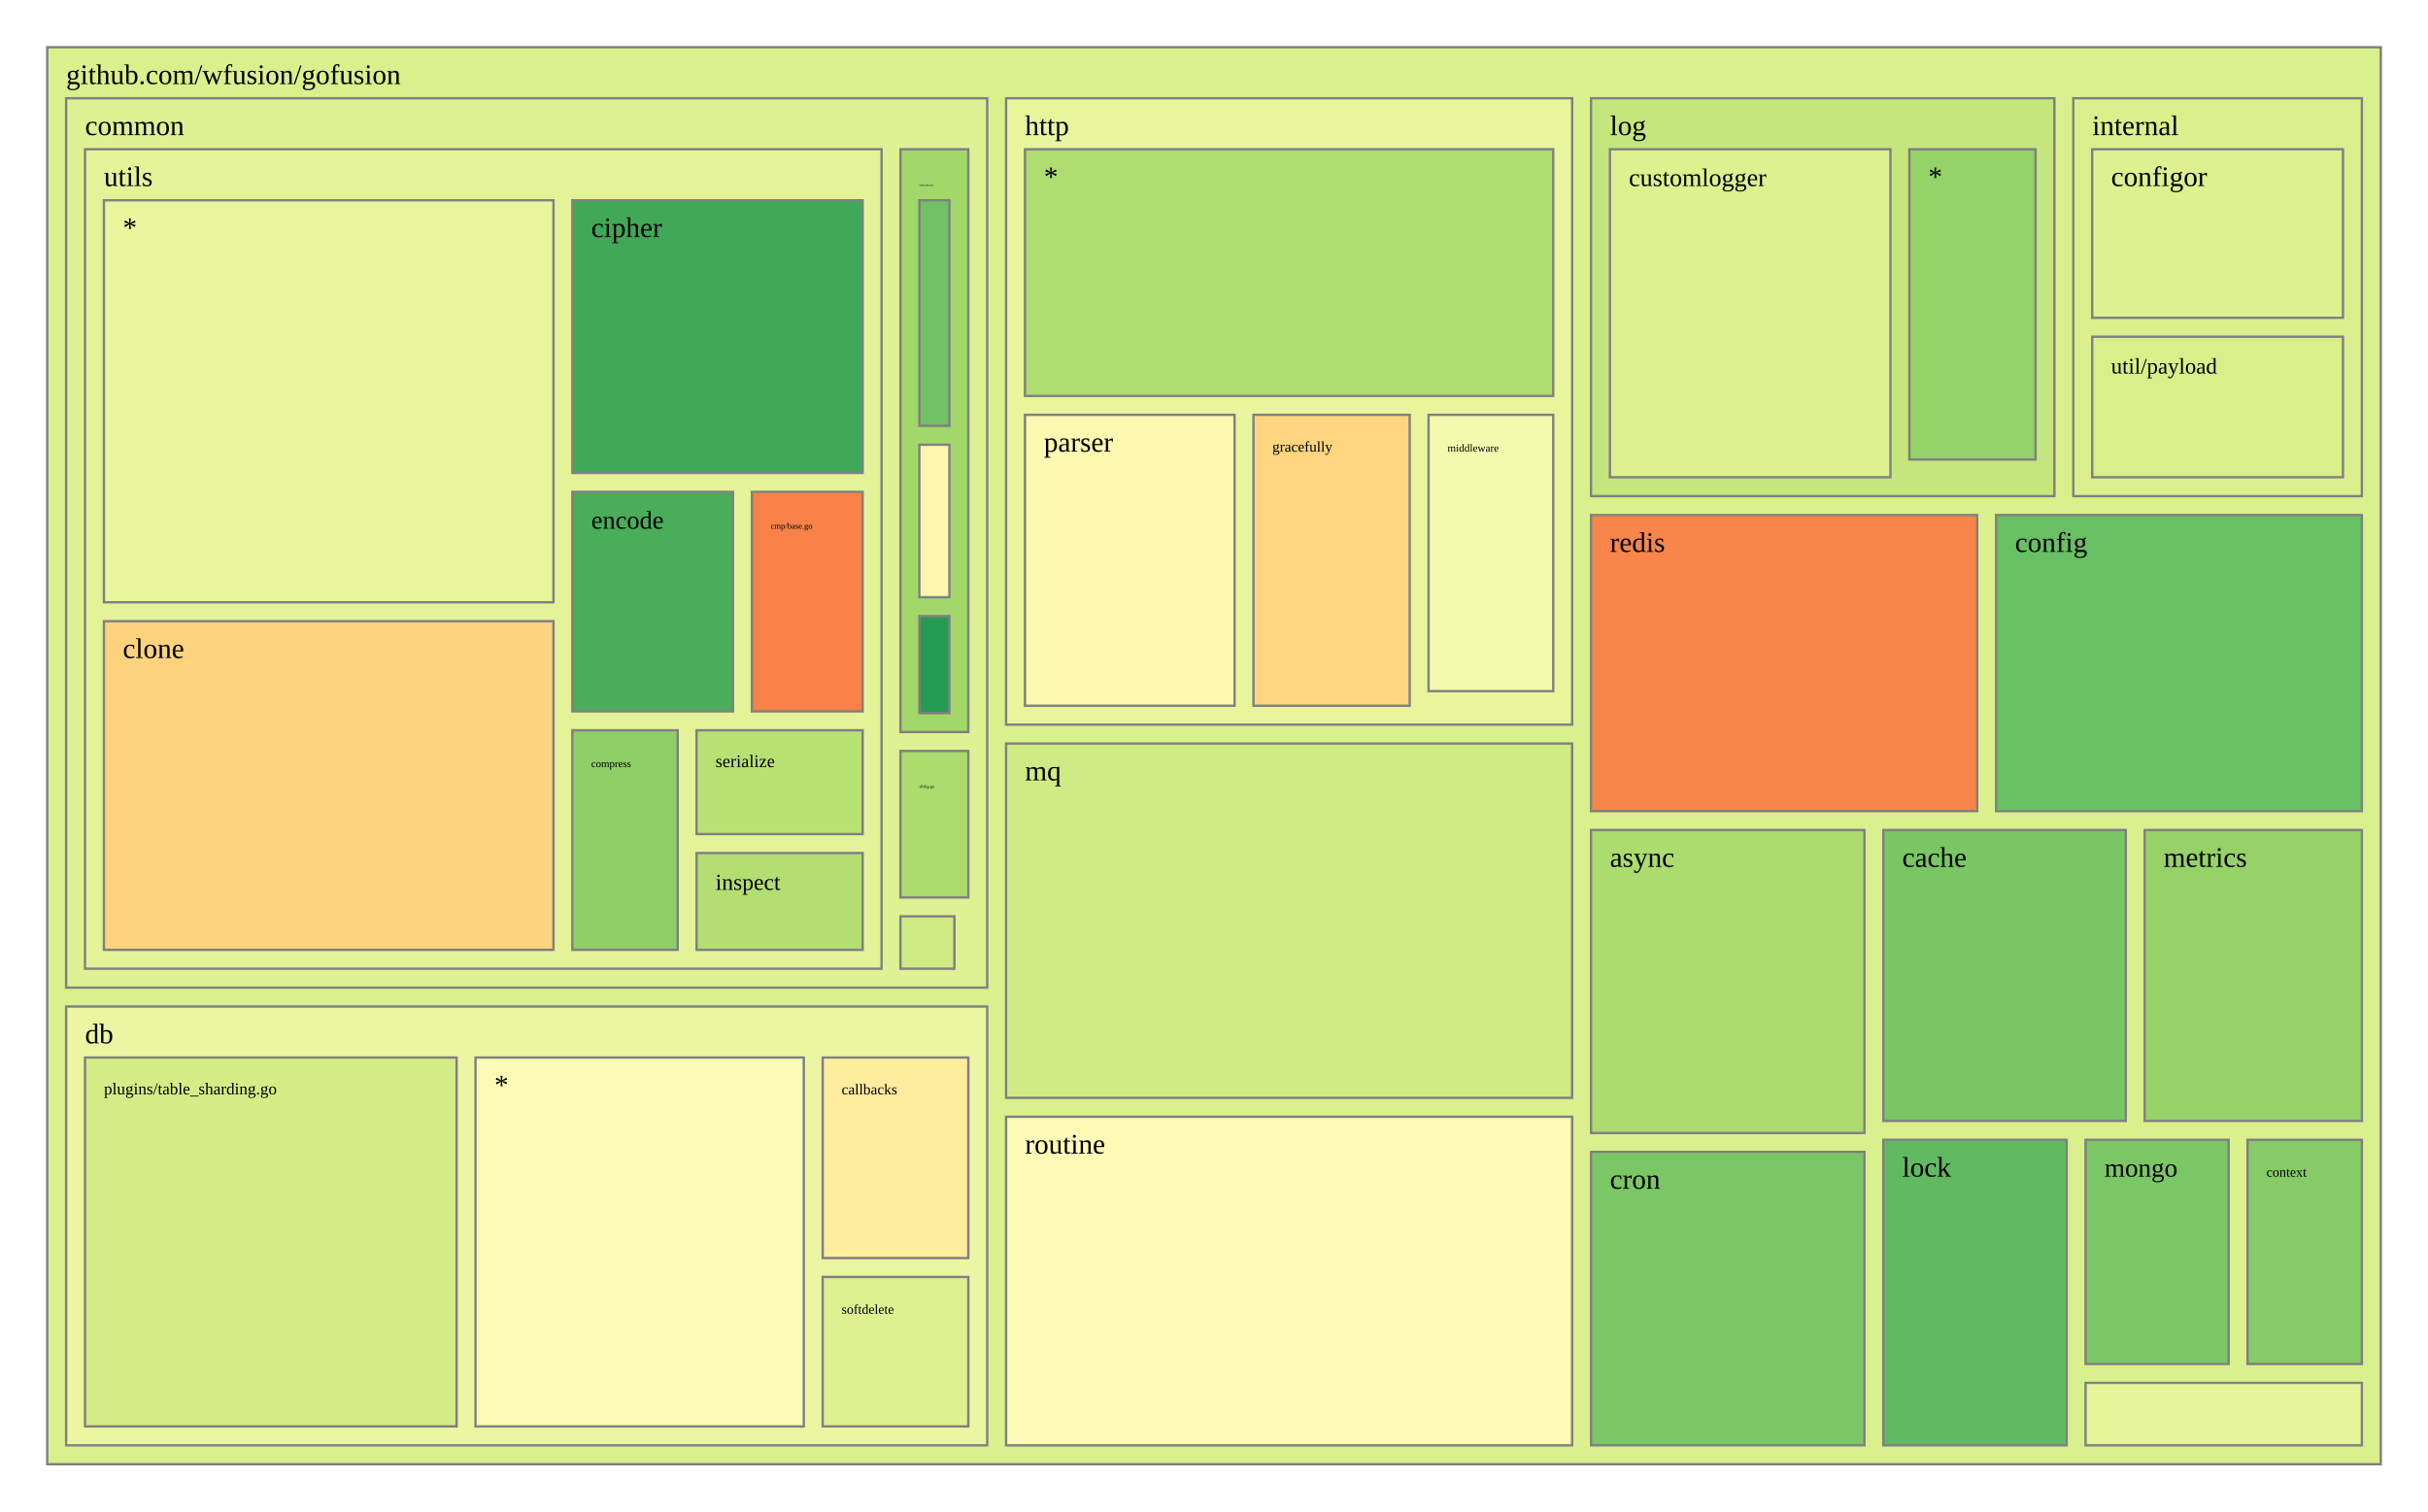
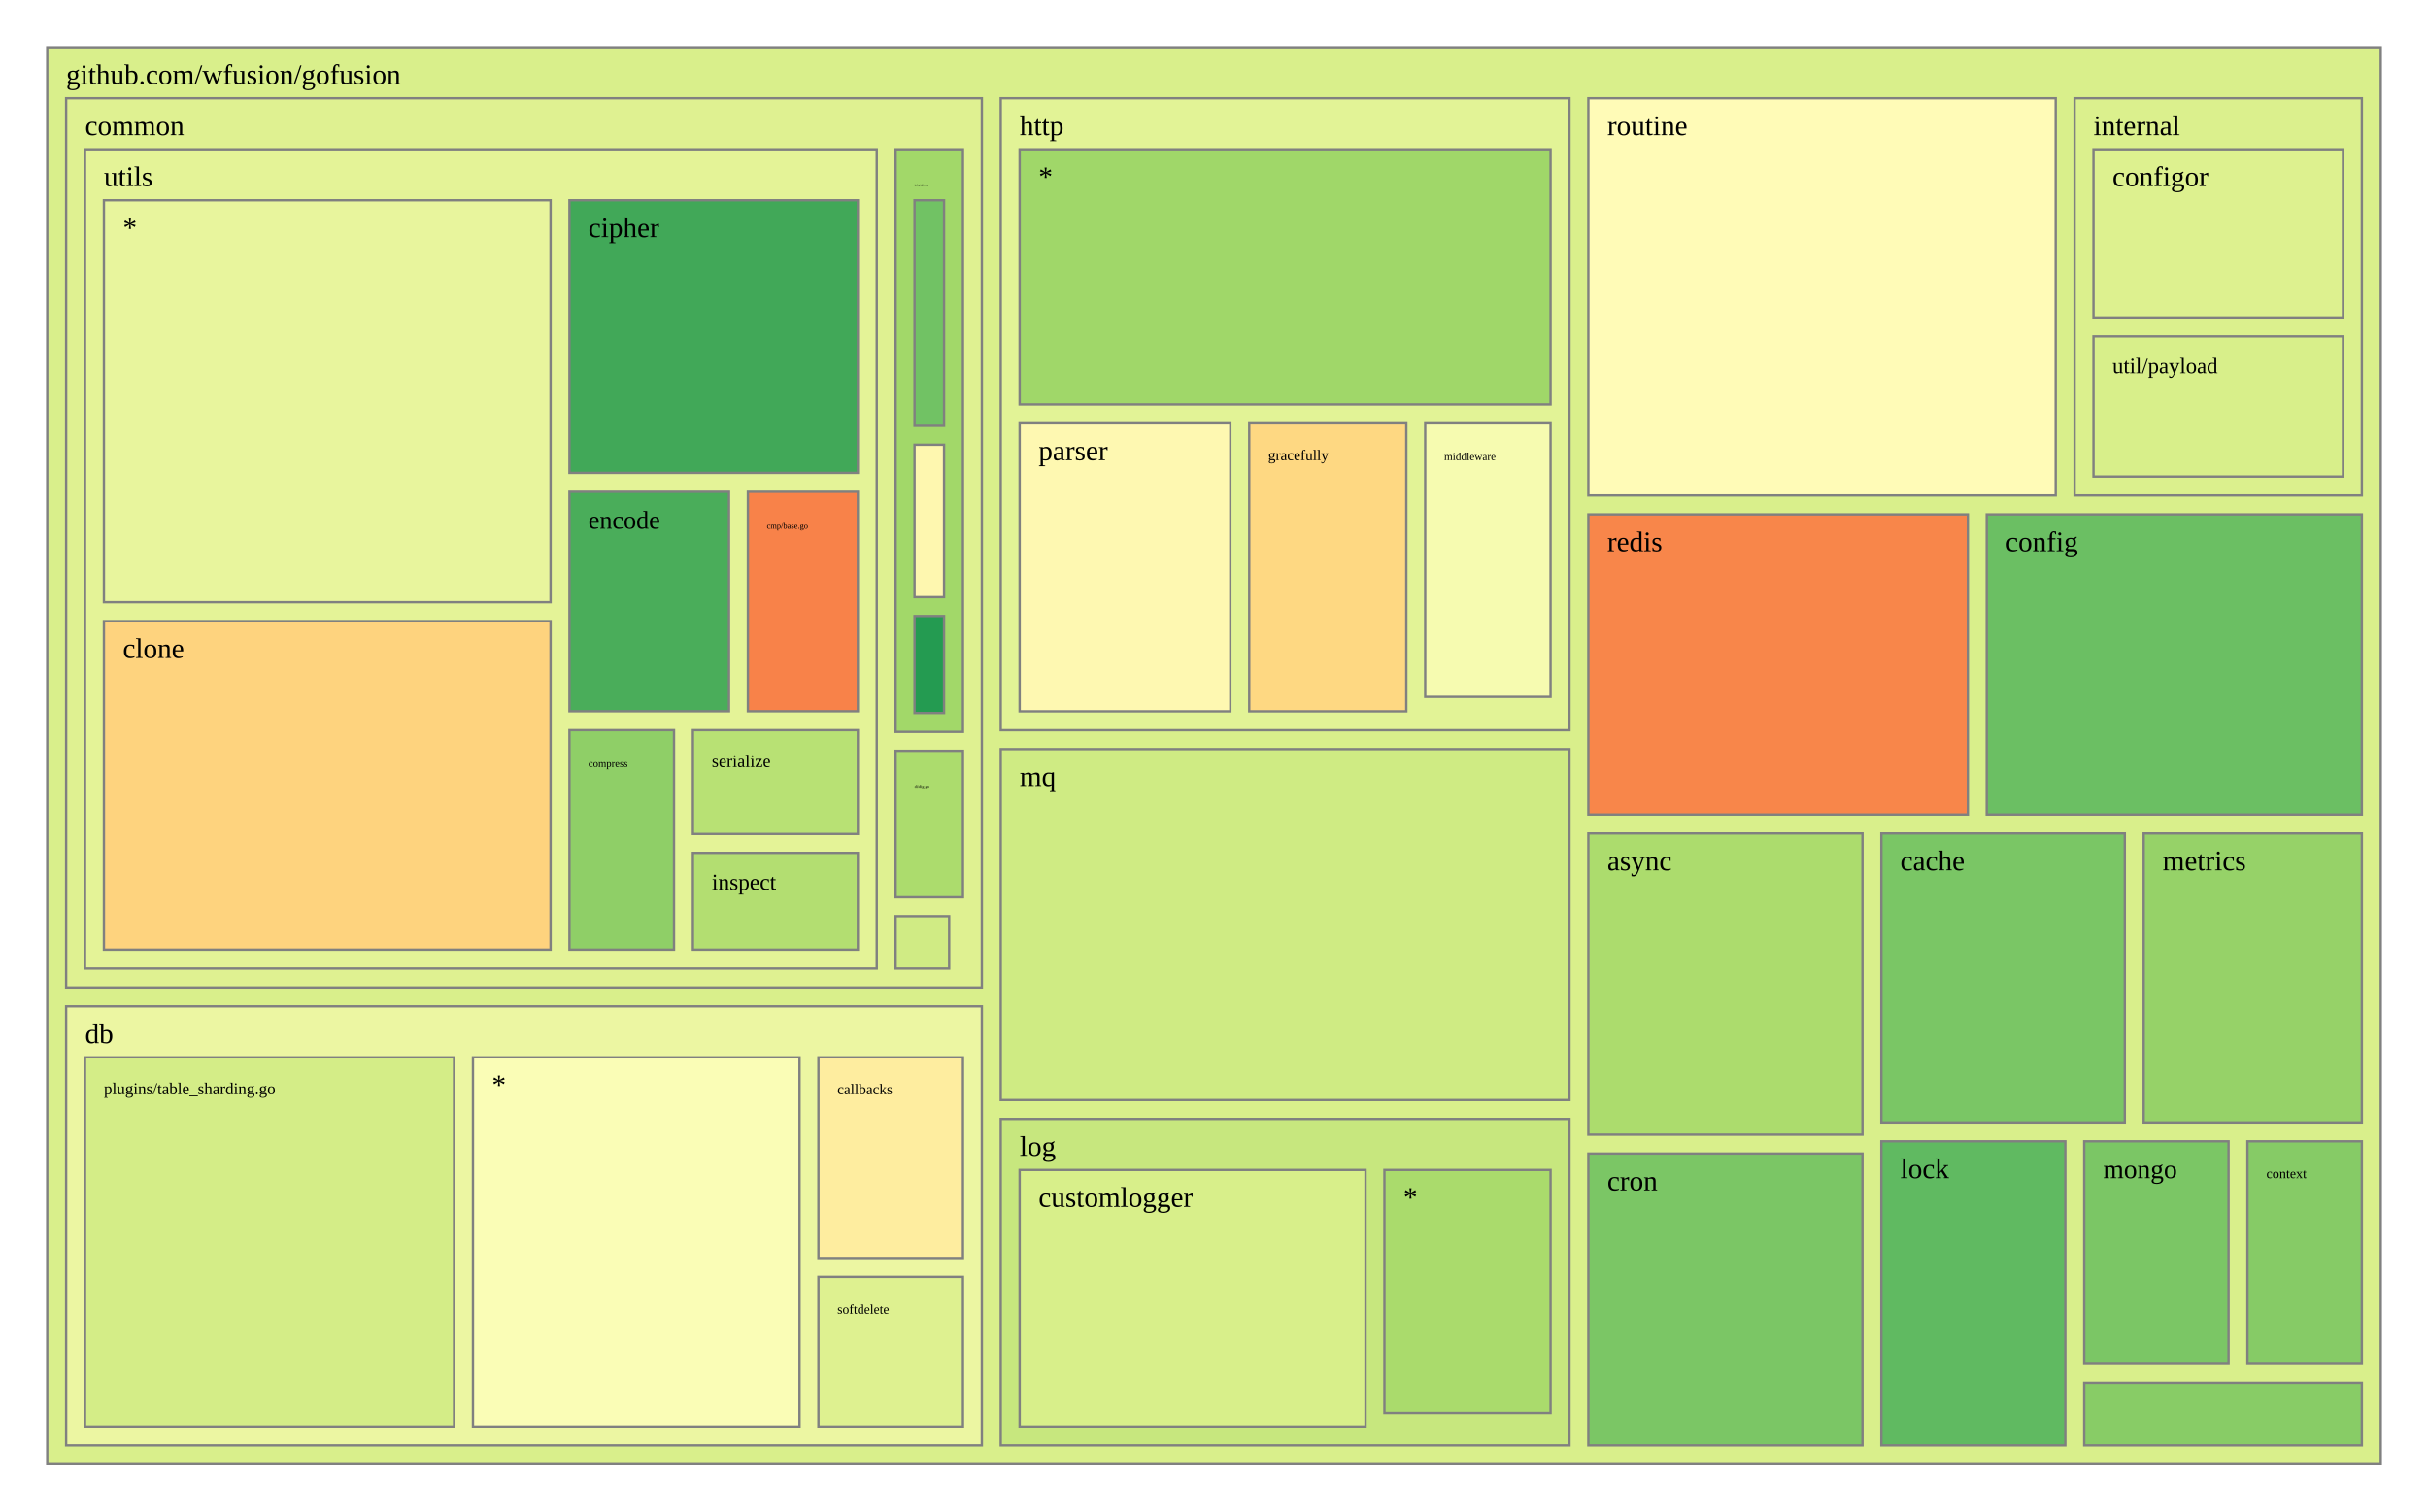
<svg xmlns="http://www.w3.org/2000/svg" viewBox="0 0 1028 640" style="background: white none repeat scroll 0% 0%;">
  <g>
-     <rect x="20" y="20" width="988" height="600" style="fill: rgba(218, 240, 140, 65535);opacity:1;fill-opacity:1;stroke:rgba(128,128,128,65535);stroke-width:1px;stroke-opacity:1;" />
+     <rect x="20" y="20" width="988" height="600" style="fill: rgba(217, 239, 139, 65535);opacity:1;fill-opacity:1;stroke:rgba(128,128,128,65535);stroke-width:1px;stroke-opacity:1;" />
    <text data-notex="1" text-anchor="start" transform="translate(28,35.6) scale(1)" style="font-family: Open Sans, verdana, arial, sans-serif !important; font-size: 12px; fill: rgb(0, 0, 0, 65535); fill-opacity: 1; white-space: pre;" data-math="N">github.com/wfusion/gofusion</text>
  </g>
  <g>
-     <rect x="673.632" y="351.457" width="115.757" height="128.294" style="fill: rgba(172, 220, 109, 65535);opacity:1;fill-opacity:1;stroke:rgba(128,128,128,65535);stroke-width:1px;stroke-opacity:1;" />
-     <text data-notex="1" text-anchor="start" transform="translate(681.6318,367.0571) scale(1)" style="font-family: Open Sans, verdana, arial, sans-serif !important; font-size: 12px; fill: rgb(0, 0, 0, 65535); fill-opacity: 1; white-space: pre;" data-math="N">async</text>
+     <rect x="672.501" y="352.898" width="116.066" height="127.556" style="fill: rgba(172, 220, 109, 65535);opacity:1;fill-opacity:1;stroke:rgba(128,128,128,65535);stroke-width:1px;stroke-opacity:1;" />
+     <text data-notex="1" text-anchor="start" transform="translate(680.5014,368.4978) scale(1)" style="font-family: Open Sans, verdana, arial, sans-serif !important; font-size: 12px; fill: rgb(0, 0, 0, 65535); fill-opacity: 1; white-space: pre;" data-math="N">async</text>
  </g>
  <g>
-     <rect x="797.389" y="351.457" width="102.647" height="123.182" style="fill: rgba(122, 198, 101, 65535);opacity:1;fill-opacity:1;stroke:rgba(128,128,128,65535);stroke-width:1px;stroke-opacity:1;" />
-     <text data-notex="1" text-anchor="start" transform="translate(805.389,367.0571) scale(1)" style="font-family: Open Sans, verdana, arial, sans-serif !important; font-size: 12px; fill: rgb(0, 0, 0, 65535); fill-opacity: 1; white-space: pre;" data-math="N">cache</text>
+     <rect x="796.567" y="352.898" width="103.06" height="122.374" style="fill: rgba(122, 198, 101, 65535);opacity:1;fill-opacity:1;stroke:rgba(128,128,128,65535);stroke-width:1px;stroke-opacity:1;" />
+     <text data-notex="1" text-anchor="start" transform="translate(804.567,368.4978) scale(1)" style="font-family: Open Sans, verdana, arial, sans-serif !important; font-size: 12px; fill: rgb(0, 0, 0, 65535); fill-opacity: 1; white-space: pre;" data-math="N">cache</text>
  </g>
  <g>
-     <rect x="28" y="41.6" width="389.971" height="376.594" style="fill: rgba(223, 241, 146, 65535);opacity:1;fill-opacity:1;stroke:rgba(128,128,128,65535);stroke-width:1px;stroke-opacity:1;" />
+     <rect x="28" y="41.6" width="387.716" height="376.51" style="fill: rgba(223, 241, 145, 65535);opacity:1;fill-opacity:1;stroke:rgba(128,128,128,65535);stroke-width:1px;stroke-opacity:1;" />
    <text data-notex="1" text-anchor="start" transform="translate(36,57.2) scale(1)" style="font-family: Open Sans, verdana, arial, sans-serif !important; font-size: 12px; fill: rgb(0, 0, 0, 65535); fill-opacity: 1; white-space: pre;" data-math="N">common</text>
  </g>
  <g>
-     <rect x="845.132" y="218.084" width="154.868" height="125.373" style="fill: rgba(105, 191, 99, 65535);opacity:1;fill-opacity:1;stroke:rgba(128,128,128,65535);stroke-width:1px;stroke-opacity:1;" />
-     <text data-notex="1" text-anchor="start" transform="translate(853.1315,233.6839) scale(1)" style="font-family: Open Sans, verdana, arial, sans-serif !important; font-size: 12px; fill: rgb(0, 0, 0, 65535); fill-opacity: 1; white-space: pre;" data-math="N">config</text>
+     <rect x="841.171" y="217.79" width="158.829" height="127.108" style="fill: rgba(107, 191, 99, 65535);opacity:1;fill-opacity:1;stroke:rgba(128,128,128,65535);stroke-width:1px;stroke-opacity:1;" />
+     <text data-notex="1" text-anchor="start" transform="translate(849.1714,233.3895) scale(1)" style="font-family: Open Sans, verdana, arial, sans-serif !important; font-size: 12px; fill: rgb(0, 0, 0, 65535); fill-opacity: 1; white-space: pre;" data-math="N">config</text>
  </g>
  <g>
-     <rect x="951.588" y="482.639" width="48.412" height="94.921" style="fill: rgba(134, 203, 102, 65535);opacity:1;fill-opacity:1;stroke:rgba(128,128,128,65535);stroke-width:1px;stroke-opacity:1;" />
-     <text data-notex="1" text-anchor="start" transform="translate(959.5879,498.2391) scale(0.482323)" style="font-family: Open Sans, verdana, arial, sans-serif !important; font-size: 12px; fill: rgb(0, 0, 0, 65535); fill-opacity: 1; white-space: pre;" data-math="N">context</text>
+     <rect x="951.551" y="483.272" width="48.449" height="94.249" style="fill: rgba(134, 203, 102, 65535);opacity:1;fill-opacity:1;stroke:rgba(128,128,128,65535);stroke-width:1px;stroke-opacity:1;" />
+     <text data-notex="1" text-anchor="start" transform="translate(959.5513,498.8719) scale(0.482868)" style="font-family: Open Sans, verdana, arial, sans-serif !important; font-size: 12px; fill: rgb(0, 0, 0, 65535); fill-opacity: 1; white-space: pre;" data-math="N">context</text>
  </g>
  <g>
-     <rect x="673.632" y="487.751" width="115.757" height="124.249" style="fill: rgba(123, 199, 101, 65535);opacity:1;fill-opacity:1;stroke:rgba(128,128,128,65535);stroke-width:1px;stroke-opacity:1;" />
-     <text data-notex="1" text-anchor="start" transform="translate(681.6318,503.3507) scale(1)" style="font-family: Open Sans, verdana, arial, sans-serif !important; font-size: 12px; fill: rgb(0, 0, 0, 65535); fill-opacity: 1; white-space: pre;" data-math="N">cron</text>
+     <rect x="672.501" y="488.454" width="116.066" height="123.546" style="fill: rgba(123, 198, 101, 65535);opacity:1;fill-opacity:1;stroke:rgba(128,128,128,65535);stroke-width:1px;stroke-opacity:1;" />
+     <text data-notex="1" text-anchor="start" transform="translate(680.5014,504.0542) scale(1)" style="font-family: Open Sans, verdana, arial, sans-serif !important; font-size: 12px; fill: rgb(0, 0, 0, 65535); fill-opacity: 1; white-space: pre;" data-math="N">cron</text>
  </g>
  <g>
-     <rect x="28" y="426.194" width="389.971" height="185.806" style="fill: rgba(236, 246, 162, 65535);opacity:1;fill-opacity:1;stroke:rgba(128,128,128,65535);stroke-width:1px;stroke-opacity:1;" />
-     <text data-notex="1" text-anchor="start" transform="translate(36,441.7939) scale(1)" style="font-family: Open Sans, verdana, arial, sans-serif !important; font-size: 12px; fill: rgb(0, 0, 0, 65535); fill-opacity: 1; white-space: pre;" data-math="N">db</text>
+     <rect x="28" y="426.11" width="387.716" height="185.89" style="fill: rgba(236, 246, 162, 65535);opacity:1;fill-opacity:1;stroke:rgba(128,128,128,65535);stroke-width:1px;stroke-opacity:1;" />
+     <text data-notex="1" text-anchor="start" transform="translate(36,441.7103) scale(1)" style="font-family: Open Sans, verdana, arial, sans-serif !important; font-size: 12px; fill: rgb(0, 0, 0, 65535); fill-opacity: 1; white-space: pre;" data-math="N">db</text>
  </g>
  <g>
-     <rect x="425.971" y="41.6" width="239.661" height="265.234" style="fill: rgba(232, 245, 157, 65535);opacity:1;fill-opacity:1;stroke:rgba(128,128,128,65535);stroke-width:1px;stroke-opacity:1;" />
-     <text data-notex="1" text-anchor="start" transform="translate(433.9709,57.2) scale(1)" style="font-family: Open Sans, verdana, arial, sans-serif !important; font-size: 12px; fill: rgb(0, 0, 0, 65535); fill-opacity: 1; white-space: pre;" data-math="N">http</text>
+     <rect x="423.716" y="41.6" width="240.785" height="267.6" style="fill: rgba(226, 243, 150, 65535);opacity:1;fill-opacity:1;stroke:rgba(128,128,128,65535);stroke-width:1px;stroke-opacity:1;" />
+     <text data-notex="1" text-anchor="start" transform="translate(431.7163,57.2) scale(1)" style="font-family: Open Sans, verdana, arial, sans-serif !important; font-size: 12px; fill: rgb(0, 0, 0, 65535); fill-opacity: 1; white-space: pre;" data-math="N">http</text>
  </g>
  <g>
-     <rect x="883.018" y="585.56" width="116.982" height="26.44" style="fill: rgba(230, 244, 154, 65535);opacity:1;fill-opacity:1;stroke:rgba(128,128,128,65535);stroke-width:1px;stroke-opacity:1;" />
+     <rect x="882.45" y="585.521" width="117.55" height="26.479" style="fill: rgba(136, 204, 102, 65535);opacity:1;fill-opacity:1;stroke:rgba(128,128,128,65535);stroke-width:1px;stroke-opacity:1;" />
  </g>
  <g>
-     <rect x="877.826" y="41.6" width="122.174" height="168.484" style="fill: rgba(219, 240, 141, 65535);opacity:1;fill-opacity:1;stroke:rgba(128,128,128,65535);stroke-width:1px;stroke-opacity:1;" />
-     <text data-notex="1" text-anchor="start" transform="translate(885.8261,57.2) scale(1)" style="font-family: Open Sans, verdana, arial, sans-serif !important; font-size: 12px; fill: rgb(0, 0, 0, 65535); fill-opacity: 1; white-space: pre;" data-math="N">internal</text>
+     <rect x="878.376" y="41.6" width="121.624" height="168.19" style="fill: rgba(219, 240, 141, 65535);opacity:1;fill-opacity:1;stroke:rgba(128,128,128,65535);stroke-width:1px;stroke-opacity:1;" />
+     <text data-notex="1" text-anchor="start" transform="translate(886.3755,57.2) scale(1)" style="font-family: Open Sans, verdana, arial, sans-serif !important; font-size: 12px; fill: rgb(0, 0, 0, 65535); fill-opacity: 1; white-space: pre;" data-math="N">internal</text>
  </g>
  <g>
-     <rect x="797.389" y="482.639" width="77.629" height="129.361" style="fill: rgba(97, 186, 97, 65535);opacity:1;fill-opacity:1;stroke:rgba(128,128,128,65535);stroke-width:1px;stroke-opacity:1;" />
-     <text data-notex="1" text-anchor="start" transform="translate(805.389,498.2391) scale(1)" style="font-family: Open Sans, verdana, arial, sans-serif !important; font-size: 12px; fill: rgb(0, 0, 0, 65535); fill-opacity: 1; white-space: pre;" data-math="N">lock</text>
+     <rect x="796.567" y="483.272" width="77.883" height="128.728" style="fill: rgba(96, 186, 97, 65535);opacity:1;fill-opacity:1;stroke:rgba(128,128,128,65535);stroke-width:1px;stroke-opacity:1;" />
+     <text data-notex="1" text-anchor="start" transform="translate(804.567,498.8719) scale(1)" style="font-family: Open Sans, verdana, arial, sans-serif !important; font-size: 12px; fill: rgb(0, 0, 0, 65535); fill-opacity: 1; white-space: pre;" data-math="N">lock</text>
  </g>
  <g>
-     <rect x="673.632" y="41.6" width="196.194" height="168.484" style="fill: rgba(197, 230, 125, 65535);opacity:1;fill-opacity:1;stroke:rgba(128,128,128,65535);stroke-width:1px;stroke-opacity:1;" />
-     <text data-notex="1" text-anchor="start" transform="translate(681.6318,57.2) scale(1)" style="font-family: Open Sans, verdana, arial, sans-serif !important; font-size: 12px; fill: rgb(0, 0, 0, 65535); fill-opacity: 1; white-space: pre;" data-math="N">log</text>
+     <rect x="423.716" y="473.8" width="240.785" height="138.2" style="fill: rgba(199, 231, 126, 65535);opacity:1;fill-opacity:1;stroke:rgba(128,128,128,65535);stroke-width:1px;stroke-opacity:1;" />
+     <text data-notex="1" text-anchor="start" transform="translate(431.7163,489.4) scale(1)" style="font-family: Open Sans, verdana, arial, sans-serif !important; font-size: 12px; fill: rgb(0, 0, 0, 65535); fill-opacity: 1; white-space: pre;" data-math="N">log</text>
  </g>
  <g>
-     <rect x="908.036" y="351.457" width="91.964" height="123.182" style="fill: rgba(150, 210, 104, 65535);opacity:1;fill-opacity:1;stroke:rgba(128,128,128,65535);stroke-width:1px;stroke-opacity:1;" />
-     <text data-notex="1" text-anchor="start" transform="translate(916.0361,367.0571) scale(1)" style="font-family: Open Sans, verdana, arial, sans-serif !important; font-size: 12px; fill: rgb(0, 0, 0, 65535); fill-opacity: 1; white-space: pre;" data-math="N">metrics</text>
+     <rect x="907.627" y="352.898" width="92.373" height="122.374" style="fill: rgba(150, 210, 104, 65535);opacity:1;fill-opacity:1;stroke:rgba(128,128,128,65535);stroke-width:1px;stroke-opacity:1;" />
+     <text data-notex="1" text-anchor="start" transform="translate(915.6266,368.4978) scale(1)" style="font-family: Open Sans, verdana, arial, sans-serif !important; font-size: 12px; fill: rgb(0, 0, 0, 65535); fill-opacity: 1; white-space: pre;" data-math="N">metrics</text>
  </g>
  <g>
-     <rect x="883.018" y="482.639" width="60.57" height="94.921" style="fill: rgba(124, 199, 101, 65535);opacity:1;fill-opacity:1;stroke:rgba(128,128,128,65535);stroke-width:1px;stroke-opacity:1;" />
-     <text data-notex="1" text-anchor="start" transform="translate(891.0181,498.2391) scale(0.928539)" style="font-family: Open Sans, verdana, arial, sans-serif !important; font-size: 12px; fill: rgb(0, 0, 0, 65535); fill-opacity: 1; white-space: pre;" data-math="N">mongo</text>
+     <rect x="882.45" y="483.272" width="61.101" height="94.249" style="fill: rgba(123, 198, 101, 65535);opacity:1;fill-opacity:1;stroke:rgba(128,128,128,65535);stroke-width:1px;stroke-opacity:1;" />
+     <text data-notex="1" text-anchor="start" transform="translate(890.4503,498.8719) scale(0.939605)" style="font-family: Open Sans, verdana, arial, sans-serif !important; font-size: 12px; fill: rgb(0, 0, 0, 65535); fill-opacity: 1; white-space: pre;" data-math="N">mongo</text>
  </g>
  <g>
-     <rect x="425.971" y="314.834" width="239.661" height="150.039" style="fill: rgba(207, 235, 131, 65535);opacity:1;fill-opacity:1;stroke:rgba(128,128,128,65535);stroke-width:1px;stroke-opacity:1;" />
-     <text data-notex="1" text-anchor="start" transform="translate(433.9709,330.4344) scale(1)" style="font-family: Open Sans, verdana, arial, sans-serif !important; font-size: 12px; fill: rgb(0, 0, 0, 65535); fill-opacity: 1; white-space: pre;" data-math="N">mq</text>
+     <rect x="423.716" y="317.2" width="240.785" height="148.6" style="fill: rgba(207, 235, 131, 65535);opacity:1;fill-opacity:1;stroke:rgba(128,128,128,65535);stroke-width:1px;stroke-opacity:1;" />
+     <text data-notex="1" text-anchor="start" transform="translate(431.7163,332.8) scale(1)" style="font-family: Open Sans, verdana, arial, sans-serif !important; font-size: 12px; fill: rgb(0, 0, 0, 65535); fill-opacity: 1; white-space: pre;" data-math="N">mq</text>
  </g>
  <g>
-     <rect x="673.632" y="218.084" width="163.5" height="125.373" style="fill: rgba(248, 133, 73, 65535);opacity:1;fill-opacity:1;stroke:rgba(128,128,128,65535);stroke-width:1px;stroke-opacity:1;" />
-     <text data-notex="1" text-anchor="start" transform="translate(681.6318,233.6839) scale(1)" style="font-family: Open Sans, verdana, arial, sans-serif !important; font-size: 12px; fill: rgb(0, 0, 0, 65535); fill-opacity: 1; white-space: pre;" data-math="N">redis</text>
+     <rect x="672.501" y="217.79" width="160.67" height="127.108" style="fill: rgba(248, 134, 74, 65535);opacity:1;fill-opacity:1;stroke:rgba(128,128,128,65535);stroke-width:1px;stroke-opacity:1;" />
+     <text data-notex="1" text-anchor="start" transform="translate(680.5014,233.3895) scale(1)" style="font-family: Open Sans, verdana, arial, sans-serif !important; font-size: 12px; fill: rgb(0, 0, 0, 65535); fill-opacity: 1; white-space: pre;" data-math="N">redis</text>
  </g>
  <g>
-     <rect x="425.971" y="472.874" width="239.661" height="139.126" style="fill: rgba(255, 251, 182, 65535);opacity:1;fill-opacity:1;stroke:rgba(128,128,128,65535);stroke-width:1px;stroke-opacity:1;" />
-     <text data-notex="1" text-anchor="start" transform="translate(433.9709,488.4738) scale(1)" style="font-family: Open Sans, verdana, arial, sans-serif !important; font-size: 12px; fill: rgb(0, 0, 0, 65535); fill-opacity: 1; white-space: pre;" data-math="N">routine</text>
+     <rect x="672.501" y="41.6" width="197.874" height="168.19" style="fill: rgba(255, 251, 183, 65535);opacity:1;fill-opacity:1;stroke:rgba(128,128,128,65535);stroke-width:1px;stroke-opacity:1;" />
+     <text data-notex="1" text-anchor="start" transform="translate(680.5014,57.2) scale(1)" style="font-family: Open Sans, verdana, arial, sans-serif !important; font-size: 12px; fill: rgb(0, 0, 0, 65535); fill-opacity: 1; white-space: pre;" data-math="N">routine</text>
  </g>
  <g>
-     <rect x="381.248" y="317.975" width="28.723" height="62.033" style="fill: rgba(172, 220, 109, 65535);opacity:1;fill-opacity:1;stroke:rgba(128,128,128,65535);stroke-width:1px;stroke-opacity:1;" />
-     <text data-notex="1" text-anchor="start" transform="translate(389.2477,333.5745) scale(0.147259)" style="font-family: Open Sans, verdana, arial, sans-serif !important; font-size: 12px; fill: rgb(0, 0, 0, 65535); fill-opacity: 1; white-space: pre;" data-math="N">di/dig.go</text>
+     <rect x="379.21" y="317.915" width="28.506" height="62.016" style="fill: rgba(172, 220, 109, 65535);opacity:1;fill-opacity:1;stroke:rgba(128,128,128,65535);stroke-width:1px;stroke-opacity:1;" />
+     <text data-notex="1" text-anchor="start" transform="translate(387.2099,333.5145) scale(0.14475)" style="font-family: Open Sans, verdana, arial, sans-serif !important; font-size: 12px; fill: rgb(0, 0, 0, 65535); fill-opacity: 1; white-space: pre;" data-math="N">di/dig.go</text>
  </g>
  <g>
-     <rect x="381.248" y="388.007" width="22.847" height="22.187" style="fill: rgba(208, 235, 132, 65535);opacity:1;fill-opacity:1;stroke:rgba(128,128,128,65535);stroke-width:1px;stroke-opacity:1;" />
+     <rect x="379.21" y="387.931" width="22.665" height="22.179" style="fill: rgba(208, 235, 132, 65535);opacity:1;fill-opacity:1;stroke:rgba(128,128,128,65535);stroke-width:1px;stroke-opacity:1;" />
  </g>
  <g>
-     <rect x="381.248" y="63.2" width="28.723" height="246.775" style="fill: rgba(162, 216, 105, 65535);opacity:1;fill-opacity:1;stroke:rgba(128,128,128,65535);stroke-width:1px;stroke-opacity:1;" />
-     <text data-notex="1" text-anchor="start" transform="translate(389.2477,78.8) scale(0.101948)" style="font-family: Open Sans, verdana, arial, sans-serif !important; font-size: 12px; fill: rgb(0, 0, 0, 65535); fill-opacity: 1; white-space: pre;" data-math="N">infra/drivers</text>
+     <rect x="379.21" y="63.2" width="28.506" height="246.715" style="fill: rgba(162, 216, 105, 65535);opacity:1;fill-opacity:1;stroke:rgba(128,128,128,65535);stroke-width:1px;stroke-opacity:1;" />
+     <text data-notex="1" text-anchor="start" transform="translate(387.2099,78.8) scale(0.100212)" style="font-family: Open Sans, verdana, arial, sans-serif !important; font-size: 12px; fill: rgb(0, 0, 0, 65535); fill-opacity: 1; white-space: pre;" data-math="N">infra/drivers</text>
  </g>
  <g>
-     <rect x="36" y="63.2" width="337.248" height="346.994" style="fill: rgba(228, 243, 152, 65535);opacity:1;fill-opacity:1;stroke:rgba(128,128,128,65535);stroke-width:1px;stroke-opacity:1;" />
+     <rect x="36" y="63.2" width="335.21" height="346.91" style="fill: rgba(228, 243, 151, 65535);opacity:1;fill-opacity:1;stroke:rgba(128,128,128,65535);stroke-width:1px;stroke-opacity:1;" />
    <text data-notex="1" text-anchor="start" transform="translate(44,78.8) scale(1)" style="font-family: Open Sans, verdana, arial, sans-serif !important; font-size: 12px; fill: rgb(0, 0, 0, 65535); fill-opacity: 1; white-space: pre;" data-math="N">utils</text>
  </g>
  <g>
-     <rect x="348.319" y="447.794" width="61.652" height="84.914" style="fill: rgba(254, 237, 159, 65535);opacity:1;fill-opacity:1;stroke:rgba(128,128,128,65535);stroke-width:1px;stroke-opacity:1;" />
-     <text data-notex="1" text-anchor="start" transform="translate(356.3188,463.3939) scale(0.52838)" style="font-family: Open Sans, verdana, arial, sans-serif !important; font-size: 12px; fill: rgb(0, 0, 0, 65535); fill-opacity: 1; white-space: pre;" data-math="N">callbacks</text>
+     <rect x="346.52" y="447.71" width="61.196" height="84.961" style="fill: rgba(254, 237, 159, 65535);opacity:1;fill-opacity:1;stroke:rgba(128,128,128,65535);stroke-width:1px;stroke-opacity:1;" />
+     <text data-notex="1" text-anchor="start" transform="translate(354.5203,463.3103) scale(0.523102)" style="font-family: Open Sans, verdana, arial, sans-serif !important; font-size: 12px; fill: rgb(0, 0, 0, 65535); fill-opacity: 1; white-space: pre;" data-math="N">callbacks</text>
  </g>
  <g>
-     <rect x="36" y="447.794" width="157.331" height="156.206" style="fill: rgba(212, 237, 135, 65535);opacity:1;fill-opacity:1;stroke:rgba(128,128,128,65535);stroke-width:1px;stroke-opacity:1;" />
-     <text data-notex="1" text-anchor="start" transform="translate(44,463.3939) scale(0.588878)" style="font-family: Open Sans, verdana, arial, sans-serif !important; font-size: 12px; fill: rgb(0, 0, 0, 65535); fill-opacity: 1; white-space: pre;" data-math="N">plugins/table_sharding.go</text>
+     <rect x="36" y="447.71" width="156.248" height="156.29" style="fill: rgba(212, 237, 135, 65535);opacity:1;fill-opacity:1;stroke:rgba(128,128,128,65535);stroke-width:1px;stroke-opacity:1;" />
+     <text data-notex="1" text-anchor="start" transform="translate(44,463.3103) scale(0.584368)" style="font-family: Open Sans, verdana, arial, sans-serif !important; font-size: 12px; fill: rgb(0, 0, 0, 65535); fill-opacity: 1; white-space: pre;" data-math="N">plugins/table_sharding.go</text>
  </g>
  <g>
-     <rect x="348.319" y="540.708" width="61.652" height="63.292" style="fill: rgba(222, 241, 144, 65535);opacity:1;fill-opacity:1;stroke:rgba(128,128,128,65535);stroke-width:1px;stroke-opacity:1;" />
-     <text data-notex="1" text-anchor="start" transform="translate(356.3188,556.3077) scale(0.475542)" style="font-family: Open Sans, verdana, arial, sans-serif !important; font-size: 12px; fill: rgb(0, 0, 0, 65535); fill-opacity: 1; white-space: pre;" data-math="N">softdelete</text>
+     <rect x="346.52" y="540.671" width="61.196" height="63.329" style="fill: rgba(222, 241, 144, 65535);opacity:1;fill-opacity:1;stroke:rgba(128,128,128,65535);stroke-width:1px;stroke-opacity:1;" />
+     <text data-notex="1" text-anchor="start" transform="translate(354.5203,556.2714) scale(0.470792)" style="font-family: Open Sans, verdana, arial, sans-serif !important; font-size: 12px; fill: rgb(0, 0, 0, 65535); fill-opacity: 1; white-space: pre;" data-math="N">softdelete</text>
  </g>
  <g>
-     <rect x="201.331" y="447.794" width="138.988" height="156.206" style="fill: rgba(250, 252, 182, 65535);opacity:1;fill-opacity:1;stroke:rgba(128,128,128,65535);stroke-width:1px;stroke-opacity:1;" />
-     <text data-notex="1" text-anchor="start" transform="translate(209.3307,463.3939) scale(1)" style="font-family: Open Sans, verdana, arial, sans-serif !important; font-size: 12px; fill: rgb(0, 0, 0, 65535); fill-opacity: 1; white-space: pre;" data-math="N">*</text>
+     <rect x="200.248" y="447.71" width="138.272" height="156.29" style="fill: rgba(250, 253, 182, 65535);opacity:1;fill-opacity:1;stroke:rgba(128,128,128,65535);stroke-width:1px;stroke-opacity:1;" />
+     <text data-notex="1" text-anchor="start" transform="translate(208.2482,463.3103) scale(1)" style="font-family: Open Sans, verdana, arial, sans-serif !important; font-size: 12px; fill: rgb(0, 0, 0, 65535); fill-opacity: 1; white-space: pre;" data-math="N">*</text>
  </g>
  <g>
-     <rect x="530.708" y="175.647" width="66.144" height="123.188" style="fill: rgba(254, 214, 128, 65535);opacity:1;fill-opacity:1;stroke:rgba(128,128,128,65535);stroke-width:1px;stroke-opacity:1;" />
-     <text data-notex="1" text-anchor="start" transform="translate(538.7084,191.2466) scale(0.522336)" style="font-family: Open Sans, verdana, arial, sans-serif !important; font-size: 12px; fill: rgb(0, 0, 0, 65535); fill-opacity: 1; white-space: pre;" data-math="N">gracefully</text>
+     <rect x="528.923" y="179.238" width="66.504" height="121.962" style="fill: rgba(254, 216, 130, 65535);opacity:1;fill-opacity:1;stroke:rgba(128,128,128,65535);stroke-width:1px;stroke-opacity:1;" />
+     <text data-notex="1" text-anchor="start" transform="translate(536.9233,194.8377) scale(0.526084)" style="font-family: Open Sans, verdana, arial, sans-serif !important; font-size: 12px; fill: rgb(0, 0, 0, 65535); fill-opacity: 1; white-space: pre;" data-math="N">gracefully</text>
  </g>
  <g>
-     <rect x="604.853" y="175.647" width="52.779" height="117.006" style="fill: rgba(244, 250, 173, 65535);opacity:1;fill-opacity:1;stroke:rgba(128,128,128,65535);stroke-width:1px;stroke-opacity:1;" />
-     <text data-notex="1" text-anchor="start" transform="translate(612.8526,191.2466) scale(0.383116)" style="font-family: Open Sans, verdana, arial, sans-serif !important; font-size: 12px; fill: rgb(0, 0, 0, 65535); fill-opacity: 1; white-space: pre;" data-math="N">middleware</text>
+     <rect x="603.427" y="179.238" width="53.074" height="115.838" style="fill: rgba(246, 251, 176, 65535);opacity:1;fill-opacity:1;stroke:rgba(128,128,128,65535);stroke-width:1px;stroke-opacity:1;" />
+     <text data-notex="1" text-anchor="start" transform="translate(611.4273,194.8377) scale(0.386189)" style="font-family: Open Sans, verdana, arial, sans-serif !important; font-size: 12px; fill: rgb(0, 0, 0, 65535); fill-opacity: 1; white-space: pre;" data-math="N">middleware</text>
  </g>
  <g>
-     <rect x="433.971" y="175.647" width="88.738" height="123.188" style="fill: rgba(254, 248, 177, 65535);opacity:1;fill-opacity:1;stroke:rgba(128,128,128,65535);stroke-width:1px;stroke-opacity:1;" />
-     <text data-notex="1" text-anchor="start" transform="translate(441.9709,191.2466) scale(1)" style="font-family: Open Sans, verdana, arial, sans-serif !important; font-size: 12px; fill: rgb(0, 0, 0, 65535); fill-opacity: 1; white-space: pre;" data-math="N">parser</text>
+     <rect x="431.716" y="179.238" width="89.207" height="121.962" style="fill: rgba(254, 248, 177, 65535);opacity:1;fill-opacity:1;stroke:rgba(128,128,128,65535);stroke-width:1px;stroke-opacity:1;" />
+     <text data-notex="1" text-anchor="start" transform="translate(439.7163,194.8377) scale(1)" style="font-family: Open Sans, verdana, arial, sans-serif !important; font-size: 12px; fill: rgb(0, 0, 0, 65535); fill-opacity: 1; white-space: pre;" data-math="N">parser</text>
  </g>
  <g>
-     <rect x="433.971" y="63.2" width="223.661" height="104.447" style="fill: rgba(175, 221, 111, 65535);opacity:1;fill-opacity:1;stroke:rgba(128,128,128,65535);stroke-width:1px;stroke-opacity:1;" />
-     <text data-notex="1" text-anchor="start" transform="translate(441.9709,78.8) scale(1)" style="font-family: Open Sans, verdana, arial, sans-serif !important; font-size: 12px; fill: rgb(0, 0, 0, 65535); fill-opacity: 1; white-space: pre;" data-math="N">*</text>
+     <rect x="431.716" y="63.2" width="224.785" height="108.038" style="fill: rgba(160, 215, 105, 65535);opacity:1;fill-opacity:1;stroke:rgba(128,128,128,65535);stroke-width:1px;stroke-opacity:1;" />
+     <text data-notex="1" text-anchor="start" transform="translate(439.7163,78.8) scale(1)" style="font-family: Open Sans, verdana, arial, sans-serif !important; font-size: 12px; fill: rgb(0, 0, 0, 65535); fill-opacity: 1; white-space: pre;" data-math="N">*</text>
  </g>
  <g>
-     <rect x="885.826" y="63.2" width="106.174" height="71.362" style="fill: rgba(221, 241, 143, 65535);opacity:1;fill-opacity:1;stroke:rgba(128,128,128,65535);stroke-width:1px;stroke-opacity:1;" />
-     <text data-notex="1" text-anchor="start" transform="translate(893.8261,78.8) scale(1)" style="font-family: Open Sans, verdana, arial, sans-serif !important; font-size: 12px; fill: rgb(0, 0, 0, 65535); fill-opacity: 1; white-space: pre;" data-math="N">configor</text>
+     <rect x="886.376" y="63.2" width="105.624" height="71.203" style="fill: rgba(221, 241, 143, 65535);opacity:1;fill-opacity:1;stroke:rgba(128,128,128,65535);stroke-width:1px;stroke-opacity:1;" />
+     <text data-notex="1" text-anchor="start" transform="translate(894.3755,78.8) scale(1)" style="font-family: Open Sans, verdana, arial, sans-serif !important; font-size: 12px; fill: rgb(0, 0, 0, 65535); fill-opacity: 1; white-space: pre;" data-math="N">configor</text>
  </g>
  <g>
-     <rect x="885.826" y="142.562" width="106.174" height="59.522" style="fill: rgba(216, 239, 138, 65535);opacity:1;fill-opacity:1;stroke:rgba(128,128,128,65535);stroke-width:1px;stroke-opacity:1;" />
-     <text data-notex="1" text-anchor="start" transform="translate(893.8261,158.1621) scale(0.782759)" style="font-family: Open Sans, verdana, arial, sans-serif !important; font-size: 12px; fill: rgb(0, 0, 0, 65535); fill-opacity: 1; white-space: pre;" data-math="N">util/payload</text>
+     <rect x="886.376" y="142.403" width="105.624" height="59.386" style="fill: rgba(216, 239, 138, 65535);opacity:1;fill-opacity:1;stroke:rgba(128,128,128,65535);stroke-width:1px;stroke-opacity:1;" />
+     <text data-notex="1" text-anchor="start" transform="translate(894.3755,158.0031) scale(0.77799)" style="font-family: Open Sans, verdana, arial, sans-serif !important; font-size: 12px; fill: rgb(0, 0, 0, 65535); fill-opacity: 1; white-space: pre;" data-math="N">util/payload</text>
  </g>
  <g>
-     <rect x="681.632" y="63.2" width="118.77" height="138.884" style="fill: rgba(221, 241, 143, 65535);opacity:1;fill-opacity:1;stroke:rgba(128,128,128,65535);stroke-width:1px;stroke-opacity:1;" />
-     <text data-notex="1" text-anchor="start" transform="translate(689.6318,78.8) scale(0.892099)" style="font-family: Open Sans, verdana, arial, sans-serif !important; font-size: 12px; fill: rgb(0, 0, 0, 65535); fill-opacity: 1; white-space: pre;" data-math="N">customlogger</text>
+     <rect x="431.716" y="495.4" width="146.447" height="108.6" style="fill: rgba(216, 239, 138, 65535);opacity:1;fill-opacity:1;stroke:rgba(128,128,128,65535);stroke-width:1px;stroke-opacity:1;" />
+     <text data-notex="1" text-anchor="start" transform="translate(439.7163,511) scale(1)" style="font-family: Open Sans, verdana, arial, sans-serif !important; font-size: 12px; fill: rgb(0, 0, 0, 65535); fill-opacity: 1; white-space: pre;" data-math="N">customlogger</text>
  </g>
  <g>
-     <rect x="808.402" y="63.2" width="53.425" height="131.383" style="fill: rgba(149, 210, 104, 65535);opacity:1;fill-opacity:1;stroke:rgba(128,128,128,65535);stroke-width:1px;stroke-opacity:1;" />
-     <text data-notex="1" text-anchor="start" transform="translate(816.4016,78.8) scale(1)" style="font-family: Open Sans, verdana, arial, sans-serif !important; font-size: 12px; fill: rgb(0, 0, 0, 65535); fill-opacity: 1; white-space: pre;" data-math="N">*</text>
+     <rect x="586.163" y="495.4" width="70.338" height="102.912" style="fill: rgba(170, 219, 108, 65535);opacity:1;fill-opacity:1;stroke:rgba(128,128,128,65535);stroke-width:1px;stroke-opacity:1;" />
+     <text data-notex="1" text-anchor="start" transform="translate(594.1633,511) scale(1)" style="font-family: Open Sans, verdana, arial, sans-serif !important; font-size: 12px; fill: rgb(0, 0, 0, 65535); fill-opacity: 1; white-space: pre;" data-math="N">*</text>
  </g>
  <g>
-     <rect x="389.248" y="260.884" width="12.723" height="41.09" style="fill: rgba(36, 155, 81, 65535);opacity:1;fill-opacity:1;stroke:rgba(128,128,128,65535);stroke-width:1px;stroke-opacity:1;" />
+     <rect x="387.21" y="260.837" width="12.506" height="41.077" style="fill: rgba(36, 155, 81, 65535);opacity:1;fill-opacity:1;stroke:rgba(128,128,128,65535);stroke-width:1px;stroke-opacity:1;" />
  </g>
  <g>
-     <rect x="389.248" y="84.8" width="12.723" height="95.516" style="fill: rgba(113, 194, 100, 65535);opacity:1;fill-opacity:1;stroke:rgba(128,128,128,65535);stroke-width:1px;stroke-opacity:1;" />
+     <rect x="387.21" y="84.8" width="12.506" height="95.489" style="fill: rgba(113, 194, 100, 65535);opacity:1;fill-opacity:1;stroke:rgba(128,128,128,65535);stroke-width:1px;stroke-opacity:1;" />
  </g>
  <g>
-     <rect x="389.248" y="188.316" width="12.723" height="64.568" style="fill: rgba(254, 247, 175, 65535);opacity:1;fill-opacity:1;stroke:rgba(128,128,128,65535);stroke-width:1px;stroke-opacity:1;" />
+     <rect x="387.21" y="188.289" width="12.506" height="64.549" style="fill: rgba(254, 247, 175, 65535);opacity:1;fill-opacity:1;stroke:rgba(128,128,128,65535);stroke-width:1px;stroke-opacity:1;" />
  </g>
  <g>
-     <rect x="242.335" y="84.8" width="122.913" height="115.466" style="fill: rgba(65, 168, 88, 65535);opacity:1;fill-opacity:1;stroke:rgba(128,128,128,65535);stroke-width:1px;stroke-opacity:1;" />
-     <text data-notex="1" text-anchor="start" transform="translate(250.3348,100.4) scale(1)" style="font-family: Open Sans, verdana, arial, sans-serif !important; font-size: 12px; fill: rgb(0, 0, 0, 65535); fill-opacity: 1; white-space: pre;" data-math="N">cipher</text>
+     <rect x="241.107" y="84.8" width="122.103" height="115.434" style="fill: rgba(65, 168, 88, 65535);opacity:1;fill-opacity:1;stroke:rgba(128,128,128,65535);stroke-width:1px;stroke-opacity:1;" />
+     <text data-notex="1" text-anchor="start" transform="translate(249.1073,100.4) scale(1)" style="font-family: Open Sans, verdana, arial, sans-serif !important; font-size: 12px; fill: rgb(0, 0, 0, 65535); fill-opacity: 1; white-space: pre;" data-math="N">cipher</text>
  </g>
  <g>
-     <rect x="44" y="263.034" width="190.335" height="139.16" style="fill: rgba(254, 211, 126, 65535);opacity:1;fill-opacity:1;stroke:rgba(128,128,128,65535);stroke-width:1px;stroke-opacity:1;" />
-     <text data-notex="1" text-anchor="start" transform="translate(52,278.6338) scale(1)" style="font-family: Open Sans, verdana, arial, sans-serif !important; font-size: 12px; fill: rgb(0, 0, 0, 65535); fill-opacity: 1; white-space: pre;" data-math="N">clone</text>
+     <rect x="44" y="262.988" width="189.107" height="139.122" style="fill: rgba(254, 211, 126, 65535);opacity:1;fill-opacity:1;stroke:rgba(128,128,128,65535);stroke-width:1px;stroke-opacity:1;" />
+     <text data-notex="1" text-anchor="start" transform="translate(52,278.588) scale(1)" style="font-family: Open Sans, verdana, arial, sans-serif !important; font-size: 12px; fill: rgb(0, 0, 0, 65535); fill-opacity: 1; white-space: pre;" data-math="N">clone</text>
  </g>
  <g>
-     <rect x="318.349" y="208.266" width="46.899" height="92.964" style="fill: rgba(248, 130, 73, 65535);opacity:1;fill-opacity:1;stroke:rgba(128,128,128,65535);stroke-width:1px;stroke-opacity:1;" />
-     <text data-notex="1" text-anchor="start" transform="translate(326.3487,223.8661) scale(0.292604)" style="font-family: Open Sans, verdana, arial, sans-serif !important; font-size: 12px; fill: rgb(0, 0, 0, 65535); fill-opacity: 1; white-space: pre;" data-math="N">cmp/base.go</text>
+     <rect x="316.651" y="208.234" width="46.559" height="92.938" style="fill: rgba(248, 130, 73, 65535);opacity:1;fill-opacity:1;stroke:rgba(128,128,128,65535);stroke-width:1px;stroke-opacity:1;" />
+     <text data-notex="1" text-anchor="start" transform="translate(324.6507,223.8344) scale(0.289386)" style="font-family: Open Sans, verdana, arial, sans-serif !important; font-size: 12px; fill: rgb(0, 0, 0, 65535); fill-opacity: 1; white-space: pre;" data-math="N">cmp/base.go</text>
  </g>
  <g>
-     <rect x="242.335" y="309.23" width="44.596" height="92.964" style="fill: rgba(143, 207, 103, 65535);opacity:1;fill-opacity:1;stroke:rgba(128,128,128,65535);stroke-width:1px;stroke-opacity:1;" />
-     <text data-notex="1" text-anchor="start" transform="translate(250.3348,324.83) scale(0.372337)" style="font-family: Open Sans, verdana, arial, sans-serif !important; font-size: 12px; fill: rgb(0, 0, 0, 65535); fill-opacity: 1; white-space: pre;" data-math="N">compress</text>
+     <rect x="241.107" y="309.172" width="44.27" height="92.938" style="fill: rgba(143, 207, 103, 65535);opacity:1;fill-opacity:1;stroke:rgba(128,128,128,65535);stroke-width:1px;stroke-opacity:1;" />
+     <text data-notex="1" text-anchor="start" transform="translate(249.1073,324.7723) scale(0.368099)" style="font-family: Open Sans, verdana, arial, sans-serif !important; font-size: 12px; fill: rgb(0, 0, 0, 65535); fill-opacity: 1; white-space: pre;" data-math="N">compress</text>
  </g>
  <g>
-     <rect x="242.335" y="208.266" width="68.014" height="92.964" style="fill: rgba(74, 173, 90, 65535);opacity:1;fill-opacity:1;stroke:rgba(128,128,128,65535);stroke-width:1px;stroke-opacity:1;" />
-     <text data-notex="1" text-anchor="start" transform="translate(250.3348,223.8661) scale(0.90302)" style="font-family: Open Sans, verdana, arial, sans-serif !important; font-size: 12px; fill: rgb(0, 0, 0, 65535); fill-opacity: 1; white-space: pre;" data-math="N">encode</text>
+     <rect x="241.107" y="208.234" width="67.543" height="92.938" style="fill: rgba(74, 173, 90, 65535);opacity:1;fill-opacity:1;stroke:rgba(128,128,128,65535);stroke-width:1px;stroke-opacity:1;" />
+     <text data-notex="1" text-anchor="start" transform="translate(249.1073,223.8344) scale(0.894852)" style="font-family: Open Sans, verdana, arial, sans-serif !important; font-size: 12px; fill: rgb(0, 0, 0, 65535); fill-opacity: 1; white-space: pre;" data-math="N">encode</text>
  </g>
  <g>
-     <rect x="294.93" y="361.197" width="70.317" height="40.997" style="fill: rgba(179, 222, 113, 65535);opacity:1;fill-opacity:1;stroke:rgba(128,128,128,65535);stroke-width:1px;stroke-opacity:1;" />
-     <text data-notex="1" text-anchor="start" transform="translate(302.9303,376.7967) scale(0.808294)" style="font-family: Open Sans, verdana, arial, sans-serif !important; font-size: 12px; fill: rgb(0, 0, 0, 65535); fill-opacity: 1; white-space: pre;" data-math="N">inspect</text>
+     <rect x="293.377" y="361.126" width="69.833" height="40.985" style="fill: rgba(179, 222, 113, 65535);opacity:1;fill-opacity:1;stroke:rgba(128,128,128,65535);stroke-width:1px;stroke-opacity:1;" />
+     <text data-notex="1" text-anchor="start" transform="translate(301.3772,376.7257) scale(0.801081)" style="font-family: Open Sans, verdana, arial, sans-serif !important; font-size: 12px; fill: rgb(0, 0, 0, 65535); fill-opacity: 1; white-space: pre;" data-math="N">inspect</text>
  </g>
  <g>
-     <rect x="294.93" y="309.23" width="70.317" height="43.967" style="fill: rgba(184, 225, 116, 65535);opacity:1;fill-opacity:1;stroke:rgba(128,128,128,65535);stroke-width:1px;stroke-opacity:1;" />
-     <text data-notex="1" text-anchor="start" transform="translate(302.9303,324.83) scale(0.628673)" style="font-family: Open Sans, verdana, arial, sans-serif !important; font-size: 12px; fill: rgb(0, 0, 0, 65535); fill-opacity: 1; white-space: pre;" data-math="N">serialize</text>
+     <rect x="293.377" y="309.172" width="69.833" height="43.953" style="fill: rgba(184, 225, 116, 65535);opacity:1;fill-opacity:1;stroke:rgba(128,128,128,65535);stroke-width:1px;stroke-opacity:1;" />
+     <text data-notex="1" text-anchor="start" transform="translate(301.3772,324.7723) scale(0.623063)" style="font-family: Open Sans, verdana, arial, sans-serif !important; font-size: 12px; fill: rgb(0, 0, 0, 65535); fill-opacity: 1; white-space: pre;" data-math="N">serialize</text>
  </g>
  <g>
-     <rect x="44" y="84.8" width="190.335" height="170.234" style="fill: rgba(233, 245, 157, 65535);opacity:1;fill-opacity:1;stroke:rgba(128,128,128,65535);stroke-width:1px;stroke-opacity:1;" />
+     <rect x="44" y="84.8" width="189.107" height="170.188" style="fill: rgba(232, 245, 157, 65535);opacity:1;fill-opacity:1;stroke:rgba(128,128,128,65535);stroke-width:1px;stroke-opacity:1;" />
    <text data-notex="1" text-anchor="start" transform="translate(52,100.4) scale(1)" style="font-family: Open Sans, verdana, arial, sans-serif !important; font-size: 12px; fill: rgb(0, 0, 0, 65535); fill-opacity: 1; white-space: pre;" data-math="N">*</text>
  </g>
</svg>
